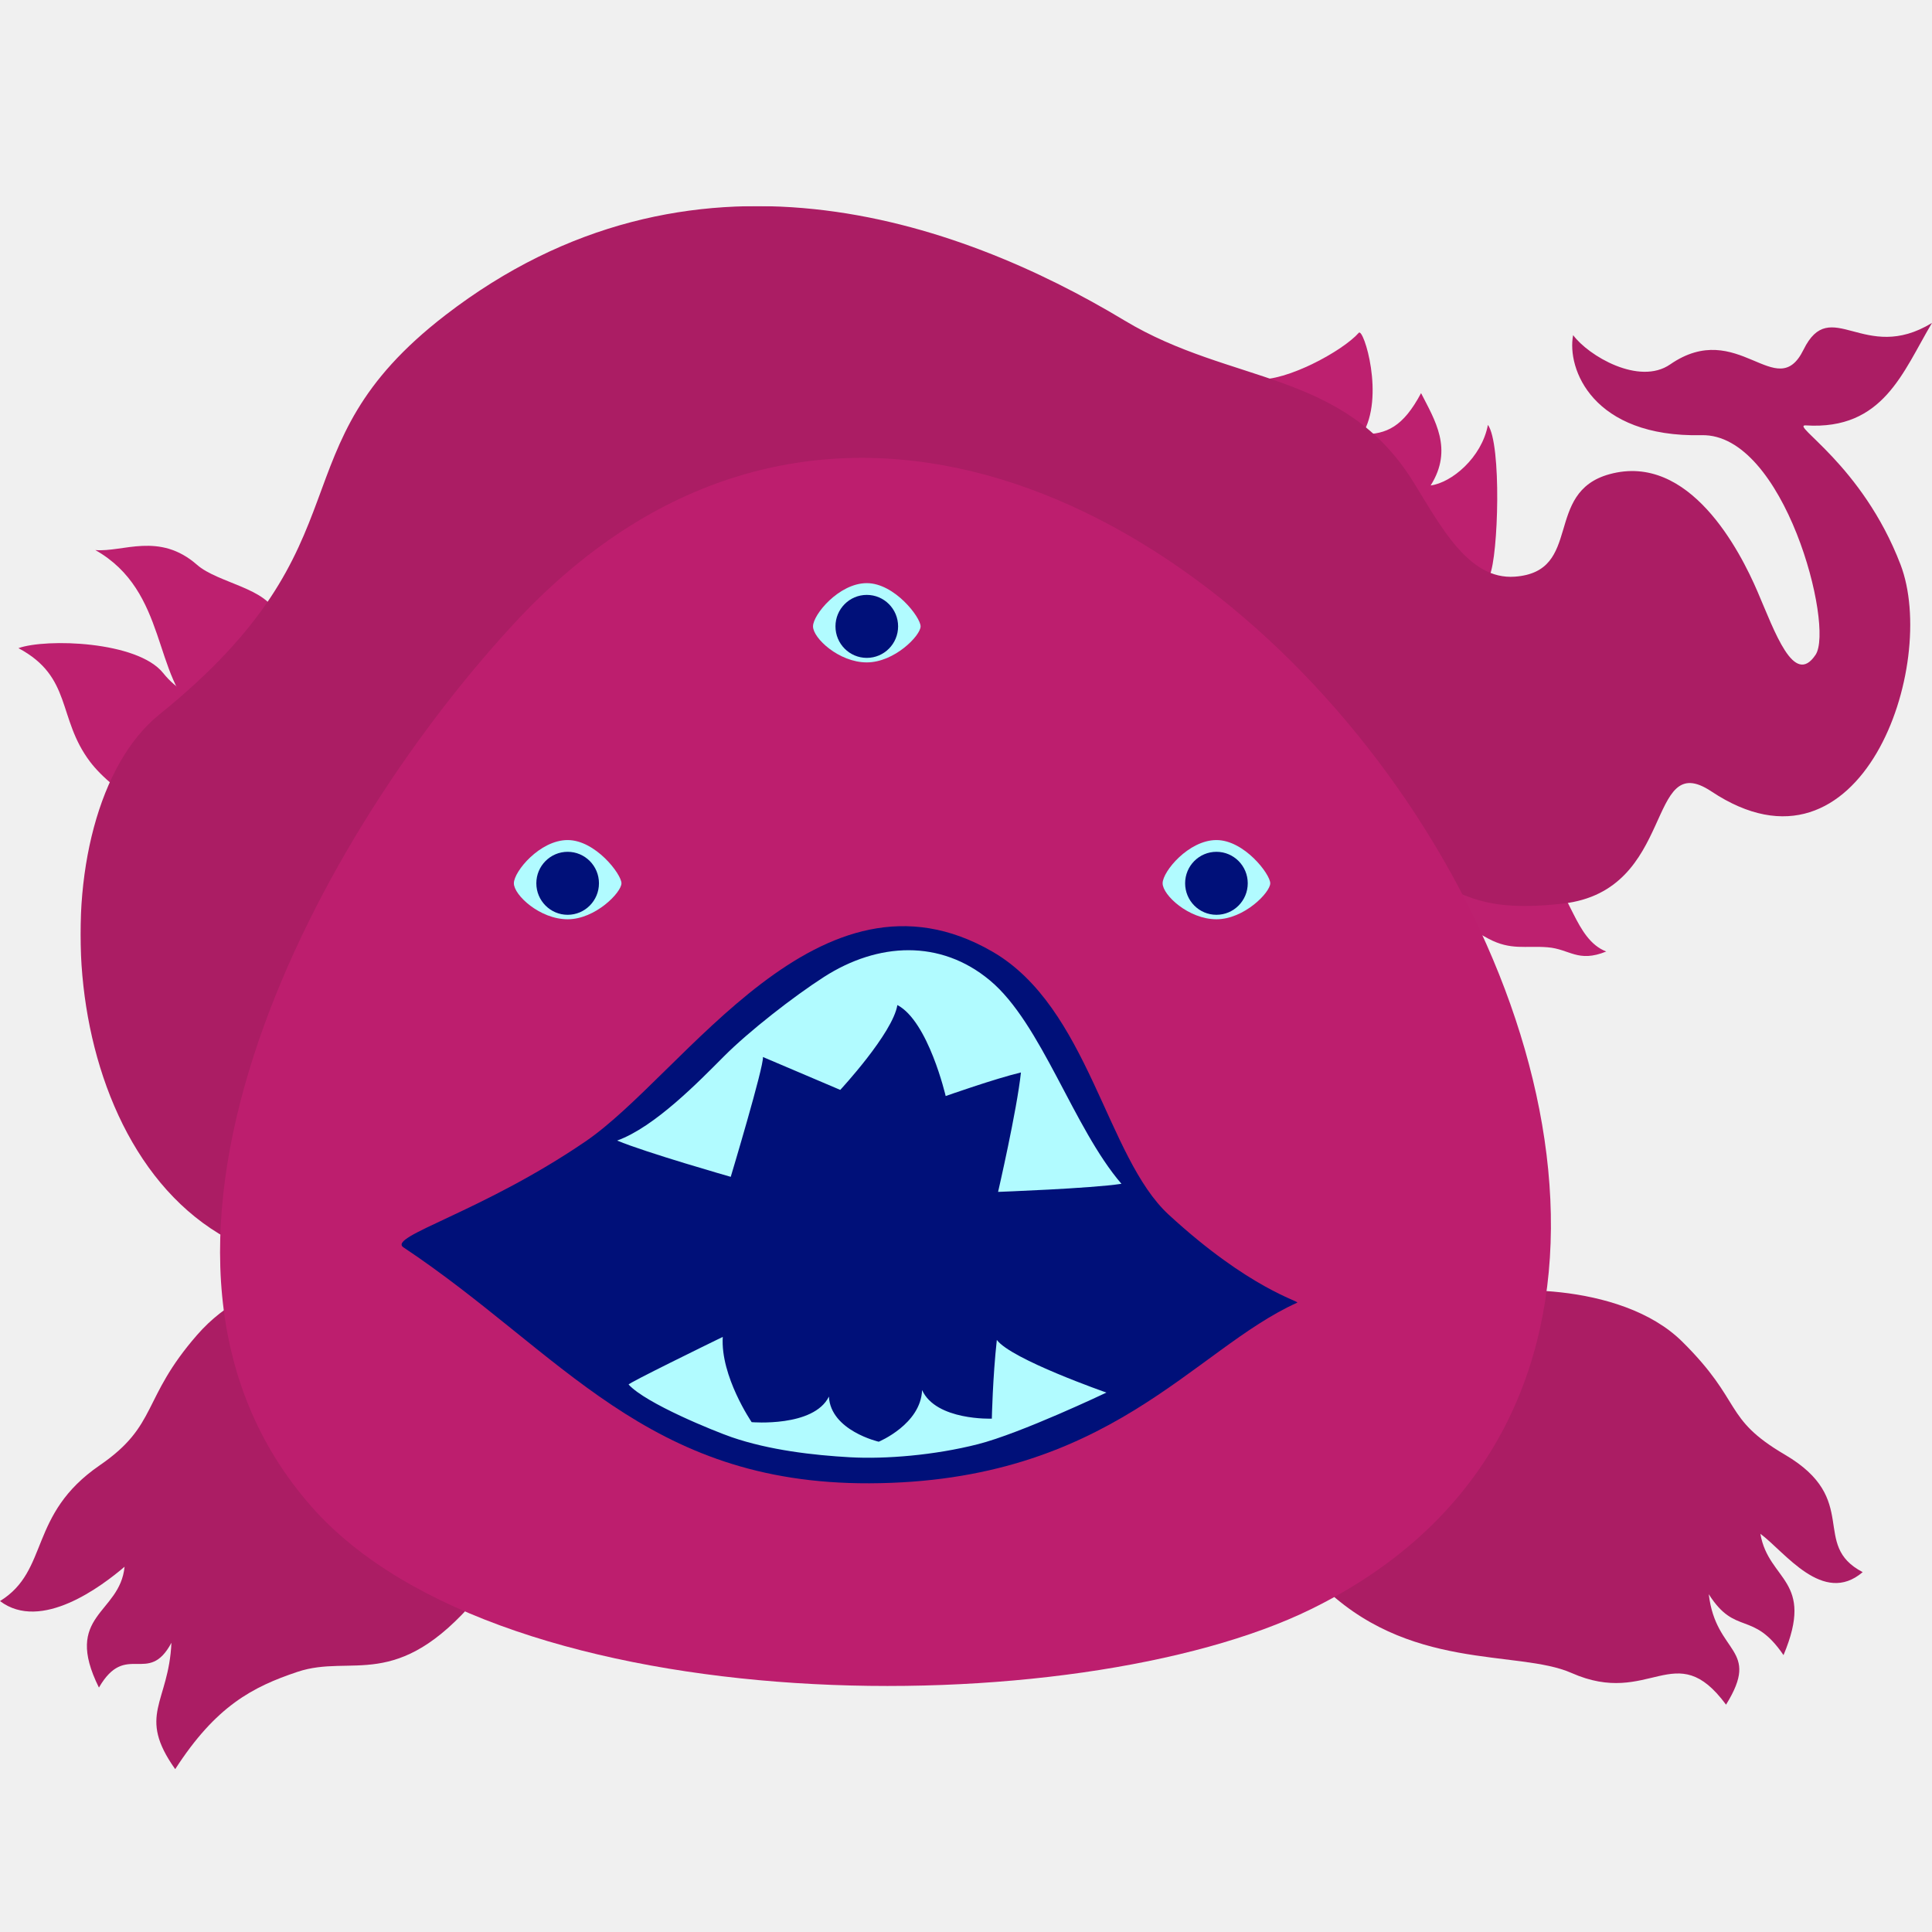
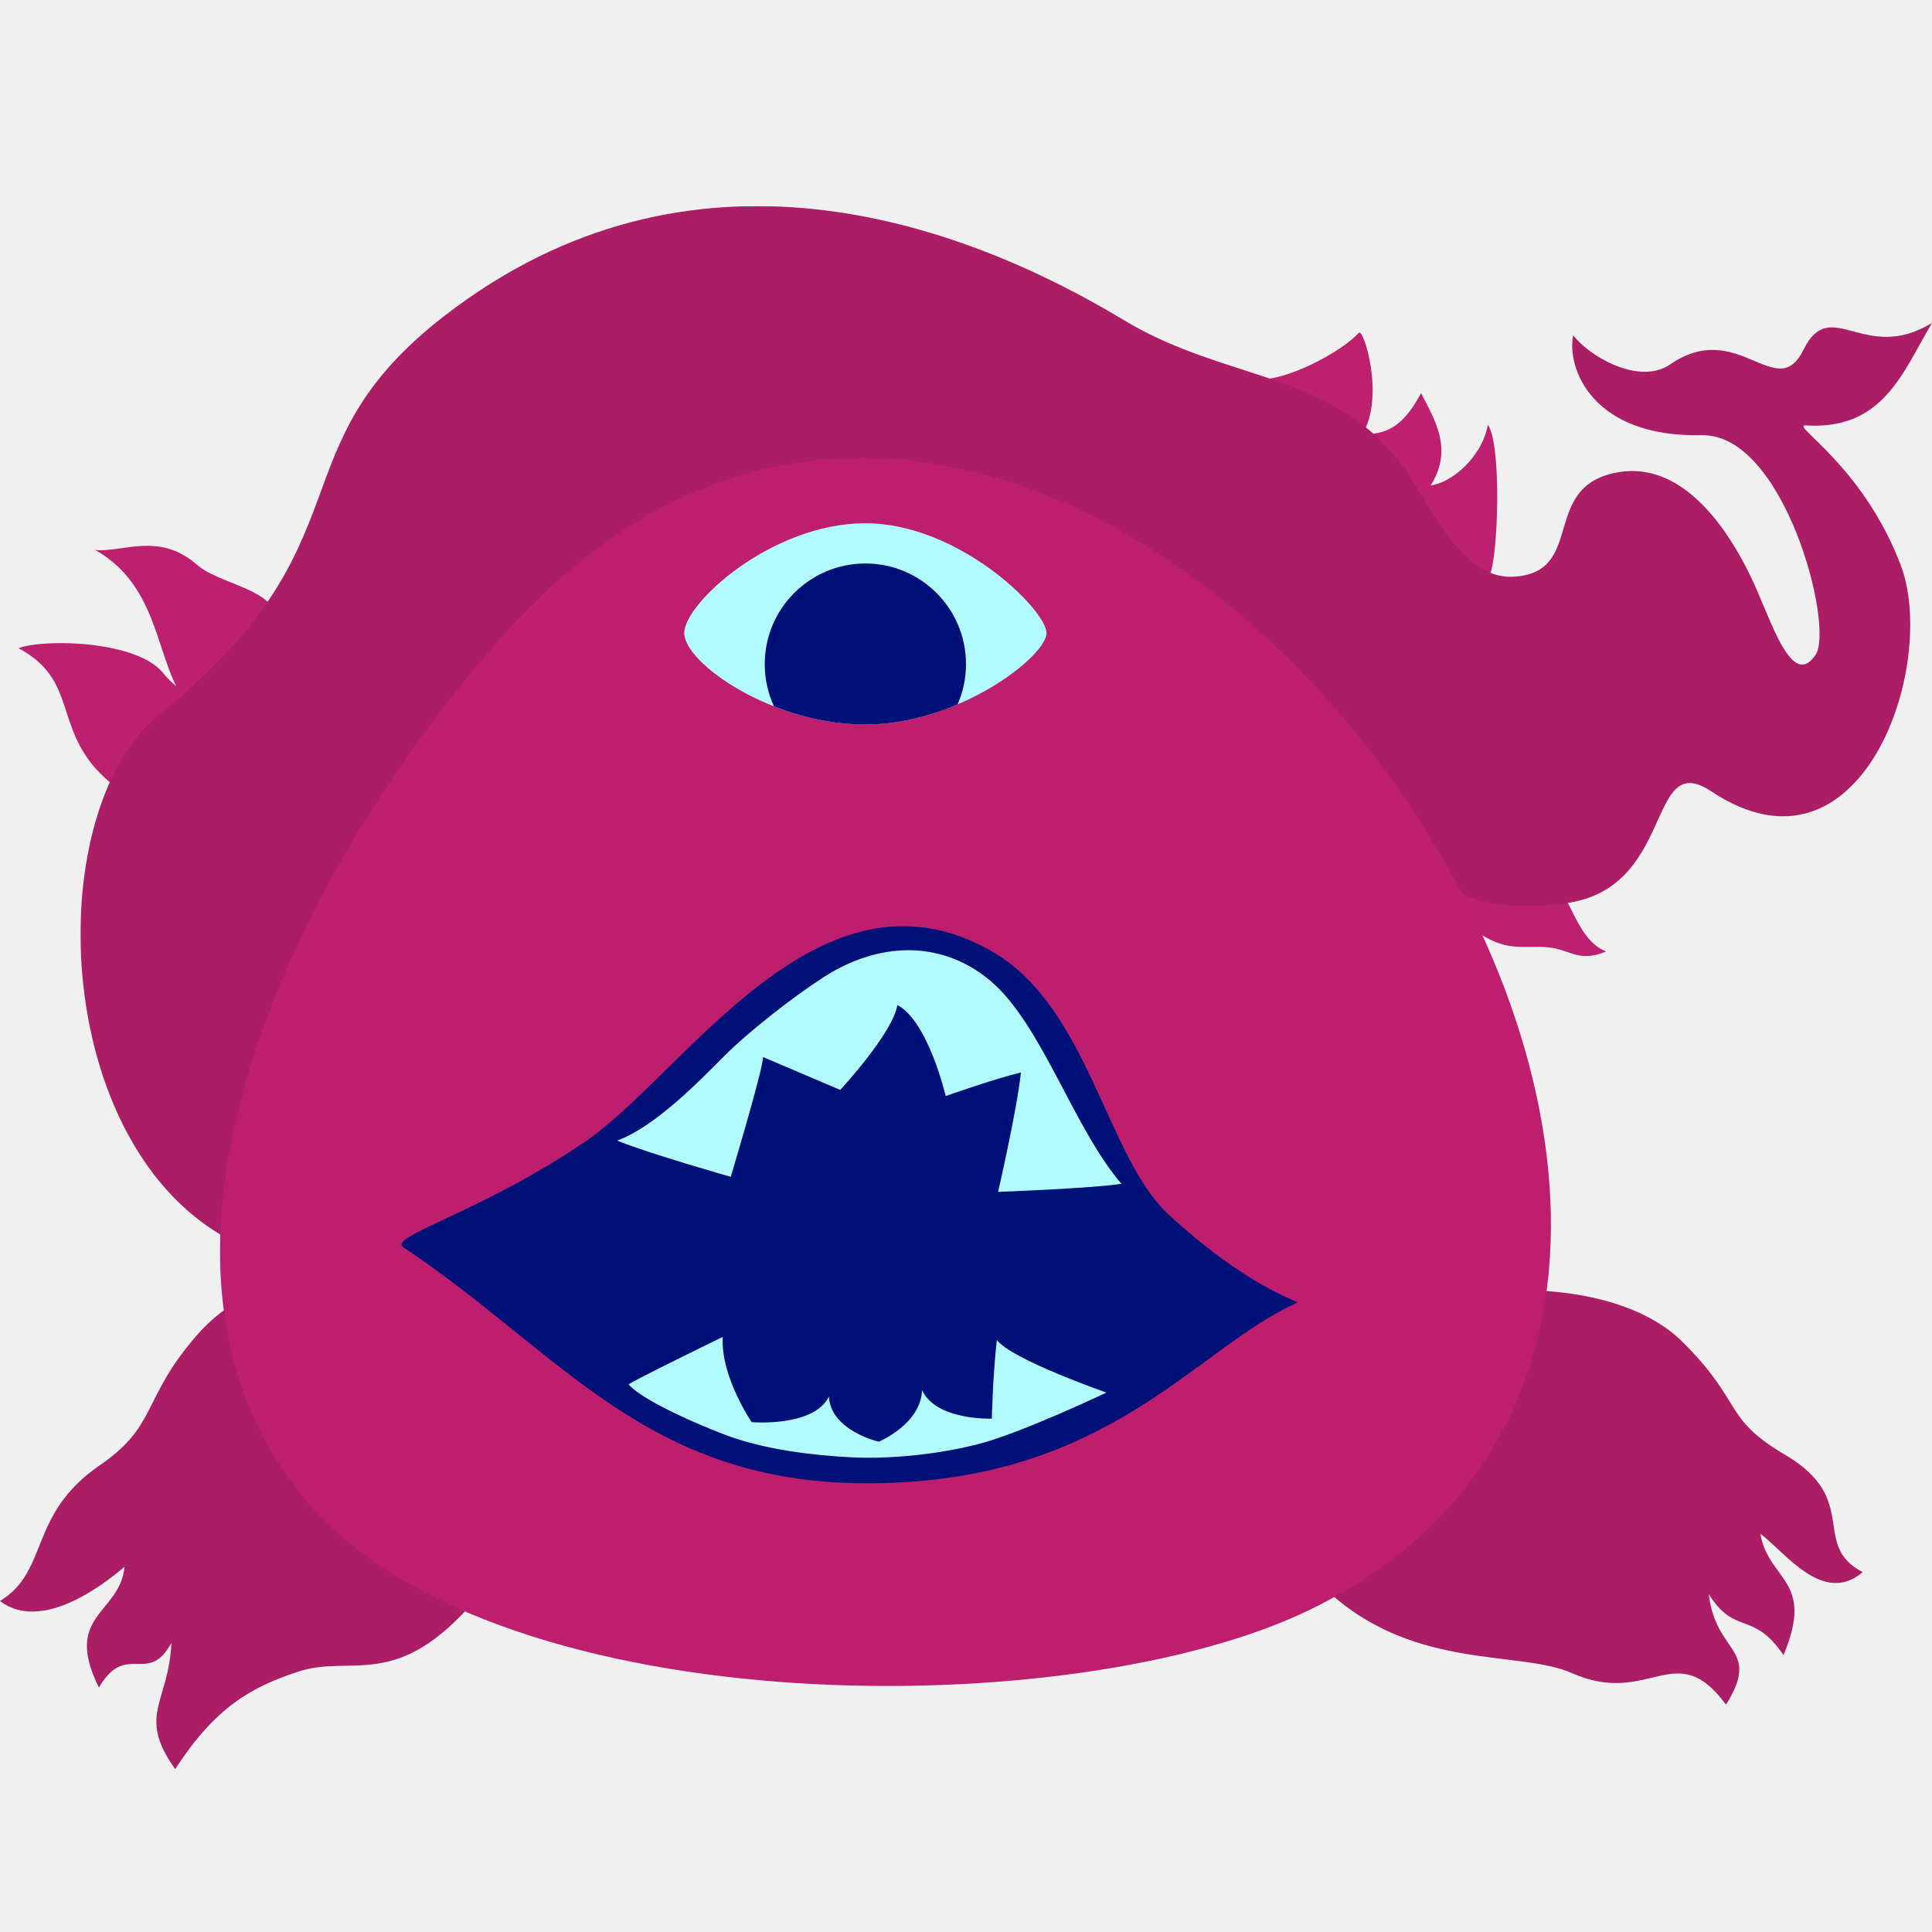
<svg xmlns="http://www.w3.org/2000/svg" xmlns:xlink="http://www.w3.org/1999/xlink" width="48px" height="48px" viewBox="0 0 48 48" version="1.1">
  <defs>
    <polygon id="path-1" points="0.08 0.046 46.08 0.046 46.08 26.323 0.08 26.323" />
    <polygon id="path-3" points="0 0.029 11.963 0.029 11.963 12.195 0 12.195" />
  </defs>
  <g id="ic_bigmonster" stroke="none" stroke-width="1" fill="none" fill-rule="evenodd">
    <g id="Group-37" transform="translate(0, 5)">
      <path d="M39.907,18.64 C39.203,18.926 38.999,18.579 38.45,18.535 C37.901,18.491 37.537,18.617 36.983,18.323 C36.525,18.08 36.096,17.823 36.075,17.279 C37.5,16.489 38.139,16.571 38.388,16.714 C39.023,17.079 39.112,18.335 39.907,18.64" id="Fill-1" fill="#BD206F" />
      <path d="M32.609,5.427 C32.989,5.839 34.028,7.673 34.661,7.817 C35.167,7.932 36.656,10.085 37.01,9.296 C37.227,8.809 37.309,6.032 36.967,5.556 C36.812,6.374 36.062,6.993 35.544,7.061 C36.115,6.156 35.642,5.429 35.306,4.767 C34.86,5.604 34.453,5.791 33.844,5.792 C34.417,4.872 33.876,3.136 33.759,3.268 C33.354,3.726 31.949,4.483 31.236,4.422 C31.352,4.722 32.229,5.014 32.609,5.427" id="Fill-3" fill="#BD206F" />
      <path d="M0.458,11.103 C1.146,10.858 3.417,10.926 4.054,11.722 C4.738,12.577 5.529,12.294 6.063,13.177 C6.754,14.315 6.653,14.475 5.513,15.129 C4.374,15.784 2.79,14.656 2.238,13.926 C1.417,12.84 1.806,11.821 0.458,11.103" id="Fill-5" fill="#BD206F" />
      <path d="M2.368,8.666 C3.053,8.726 3.957,8.208 4.897,9.034 C5.416,9.489 6.668,9.615 6.867,10.278 C7.012,10.762 6.323,11.899 5.964,12.269 C5.651,12.59 5.468,13.204 4.923,12.763 C3.788,11.846 4.183,9.691 2.368,8.666" id="Fill-7" fill="#BD206F" />
      <g id="Group-11" transform="translate(1.92, 0.074981)">
        <mask id="mask-2" fill="white">
          <use xlink:href="#path-1" />
        </mask>
        <g id="Clip-10" />
        <path d="M26.019,2.888 C28.677,4.489 31.457,4.107 33.188,6.888 C33.865,7.977 34.559,9.339 35.718,9.252 C37.423,9.125 36.414,7.16 38.068,6.706 C40.056,6.161 41.312,8.616 41.742,9.616 C42.173,10.616 42.65,12.004 43.188,11.192 C43.656,10.487 42.411,5.691 40.357,5.737 C37.646,5.797 37.002,4.085 37.164,3.251 C37.542,3.764 38.803,4.511 39.574,3.979 C41.263,2.812 42.219,4.973 42.887,3.615 C43.563,2.241 44.393,3.979 46.08,2.948 C45.357,4.161 44.875,5.615 42.947,5.494 C42.534,5.468 44.344,6.464 45.297,8.949 C46.25,11.434 44.333,17.072 40.598,14.587 C38.957,13.495 39.741,17.053 36.908,17.375 C34.569,17.64 34.398,16.939 33.188,16.711 C31.54,16.401 31.797,18.891 30.351,19.853 C26.414,22.469 8.627,27.847 4.169,25.912 C-0.674,23.811 -0.988,15.12 2.036,12.679 C7.396,8.354 4.803,6.103 9.145,2.755 C15.232,-1.939 21.856,0.379 26.019,2.888" id="Fill-9" fill="#AB1D64" mask="url(#mask-2)" />
      </g>
      <path d="M41.794,28.332 C43.318,29.84 42.794,30.231 44.345,31.141 C46.246,32.256 44.969,33.375 46.278,34.059 C45.293,34.901 44.342,33.552 43.736,33.107 C43.939,34.287 45.101,34.238 44.311,36.121 C43.547,34.997 43.117,35.656 42.454,34.607 C42.627,36.112 43.761,35.935 42.883,37.352 C41.62,35.641 40.993,37.427 39.045,36.565 C37.705,35.972 34.965,36.55 32.772,34.325 C31.939,33.48 35.759,27.98 36.686,27.228 C37.001,26.972 40.243,26.796 41.794,28.332" id="Fill-12" fill="#AB1D64" />
      <g id="Group-16" transform="translate(0, 26.75919)">
        <mask id="mask-4" fill="white">
          <use xlink:href="#path-3" />
        </mask>
        <g id="Clip-15" />
        <path d="M4.897,1.407 C3.508,2.999 3.936,3.645 2.479,4.645 C0.693,5.871 1.236,7.258 -1.2e-05,8.019 C1.023,8.792 2.531,7.646 3.095,7.166 C2.978,8.349 1.554,8.35 2.458,10.168 C3.13,9.005 3.682,10.136 4.259,9.055 C4.192,10.558 3.395,10.845 4.353,12.195 C5.365,10.626 6.274,10.152 7.389,9.778 C8.749,9.322 9.844,10.299 11.84,7.954 C12.599,7.063 9.624,0.861 8.664,0.173 C8.338,-0.061 6.312,-0.214 4.897,1.407" id="Fill-14" fill="#AB1D64" mask="url(#mask-4)" />
      </g>
      <path d="M12.733,10.533 C7.625,16.088 2.329,26.294 7.742,32.435 C12.518,37.855 26.737,37.845 32.577,34.977 C49.332,26.747 26.864,-4.835 12.733,10.533" id="Fill-17" fill="#BD1E6E" />
      <path d="M10.025,25.991 C9.615,25.718 11.948,25.13 14.543,23.361 C17.009,21.68 20.358,16.16 24.654,18.642 C27.05,20.026 27.482,23.749 29.037,25.179 C31.055,27.036 32.306,27.329 32.228,27.365 C29.652,28.525 27.556,31.833 21.597,31.852 C16.047,31.87 13.947,28.603 10.025,25.991" id="Fill-19" fill="#001079" />
-       <path d="M22.872,10.562 C22.872,10.789 22.224,11.457 21.535,11.457 C20.847,11.457 20.199,10.857 20.199,10.562 C20.199,10.268 20.847,9.488 21.535,9.488 C22.224,9.488 22.872,10.336 22.872,10.562" id="Fill-21" fill="#B1FBFF" />
-       <path d="M22.313,10.562 C22.313,10.995 21.965,11.345 21.535,11.345 C21.106,11.345 20.757,10.995 20.757,10.562 C20.757,10.13 21.106,9.78 21.535,9.78 C21.965,9.78 22.313,10.13 22.313,10.562" id="Fill-23" fill="#001079" />
-       <path d="M15.44,16.945 C15.44,17.172 14.792,17.839 14.103,17.839 C13.414,17.839 12.767,17.239 12.767,16.945 C12.767,16.651 13.414,15.871 14.103,15.871 C14.792,15.871 15.44,16.718 15.44,16.945" id="Fill-25" fill="#B1FBFF" />
-       <path d="M14.881,16.945 C14.881,17.377 14.533,17.728 14.103,17.728 C13.674,17.728 13.325,17.377 13.325,16.945 C13.325,16.513 13.674,16.163 14.103,16.163 C14.533,16.163 14.881,16.513 14.881,16.945" id="Fill-27" fill="#001079" />
-       <path d="M31.559,16.945 C31.559,17.172 30.911,17.839 30.222,17.839 C29.533,17.839 28.885,17.239 28.885,16.945 C28.885,16.651 29.533,15.871 30.222,15.871 C30.911,15.871 31.559,16.718 31.559,16.945" id="Fill-29" fill="#B1FBFF" />
-       <path d="M31,16.945 C31,17.377 30.652,17.728 30.222,17.728 C29.792,17.728 29.444,17.377 29.444,16.945 C29.444,16.513 29.792,16.163 30.222,16.163 C30.652,16.163 31,16.513 31,16.945" id="Fill-31" fill="#001079" />
+       <path d="M26,10.729 C26,11.305 23.819,13 21.5,13 C19.181,13 17,11.476 17,10.729 C17,9.981 19.181,8 21.5,8 C23.819,8 26,10.153 26,10.729" id="Fill-21" fill="#B1FBFF" />
+       <path d="M23.792,12.5 C23.103,12.793 22.31,13 21.5,13 C20.699,13 19.914,12.818 19.23,12.549 C19.082,12.23 19,11.875 19,11.5 C19,10.119 20.119,9 21.5,9 C22.881,9 24,10.119 24,11.5 C24,11.855 23.926,12.193 23.792,12.5 L23.792,12.5 Z" id="Path" fill="#001079" />
      <path d="M18.155,24.238 C18.155,24.238 18.984,21.48 18.955,21.261 C19.606,21.538 20.876,22.078 20.876,22.078 C20.876,22.078 22.181,20.672 22.295,19.97 C23.065,20.375 23.495,22.231 23.495,22.231 C23.495,22.231 24.72,21.798 25.365,21.645 C25.265,22.586 24.797,24.612 24.797,24.612 C24.797,24.612 27.115,24.527 27.862,24.411 C26.665,23.021 25.878,20.429 24.594,19.358 C23.367,18.334 21.814,18.41 20.47,19.273 C19.724,19.752 18.607,20.621 17.986,21.245 C17.366,21.867 16.269,22.998 15.333,23.337 C16.049,23.637 18.155,24.238 18.155,24.238" id="Fill-33" fill="#B1FBFF" />
      <path d="M17.957,28.215 C17.896,29.193 18.675,30.333 18.675,30.333 C18.675,30.333 20.215,30.465 20.594,29.698 C20.638,30.545 21.832,30.819 21.832,30.819 C21.832,30.819 22.877,30.385 22.909,29.536 C23.255,30.299 24.642,30.246 24.642,30.246 C24.642,30.246 24.663,29.222 24.766,28.29 C25.124,28.774 27.489,29.598 27.489,29.598 C27.489,29.598 25.372,30.607 24.295,30.881 C23.219,31.155 22.005,31.255 21.114,31.205 C20.214,31.155 19.116,31.029 18.18,30.707 C17.747,30.557 16.051,29.872 15.618,29.399 C15.592,29.371 17.599,28.389 17.957,28.215" id="Fill-35" fill="#B1FBFF" />
    </g>
  </g>
</svg>
